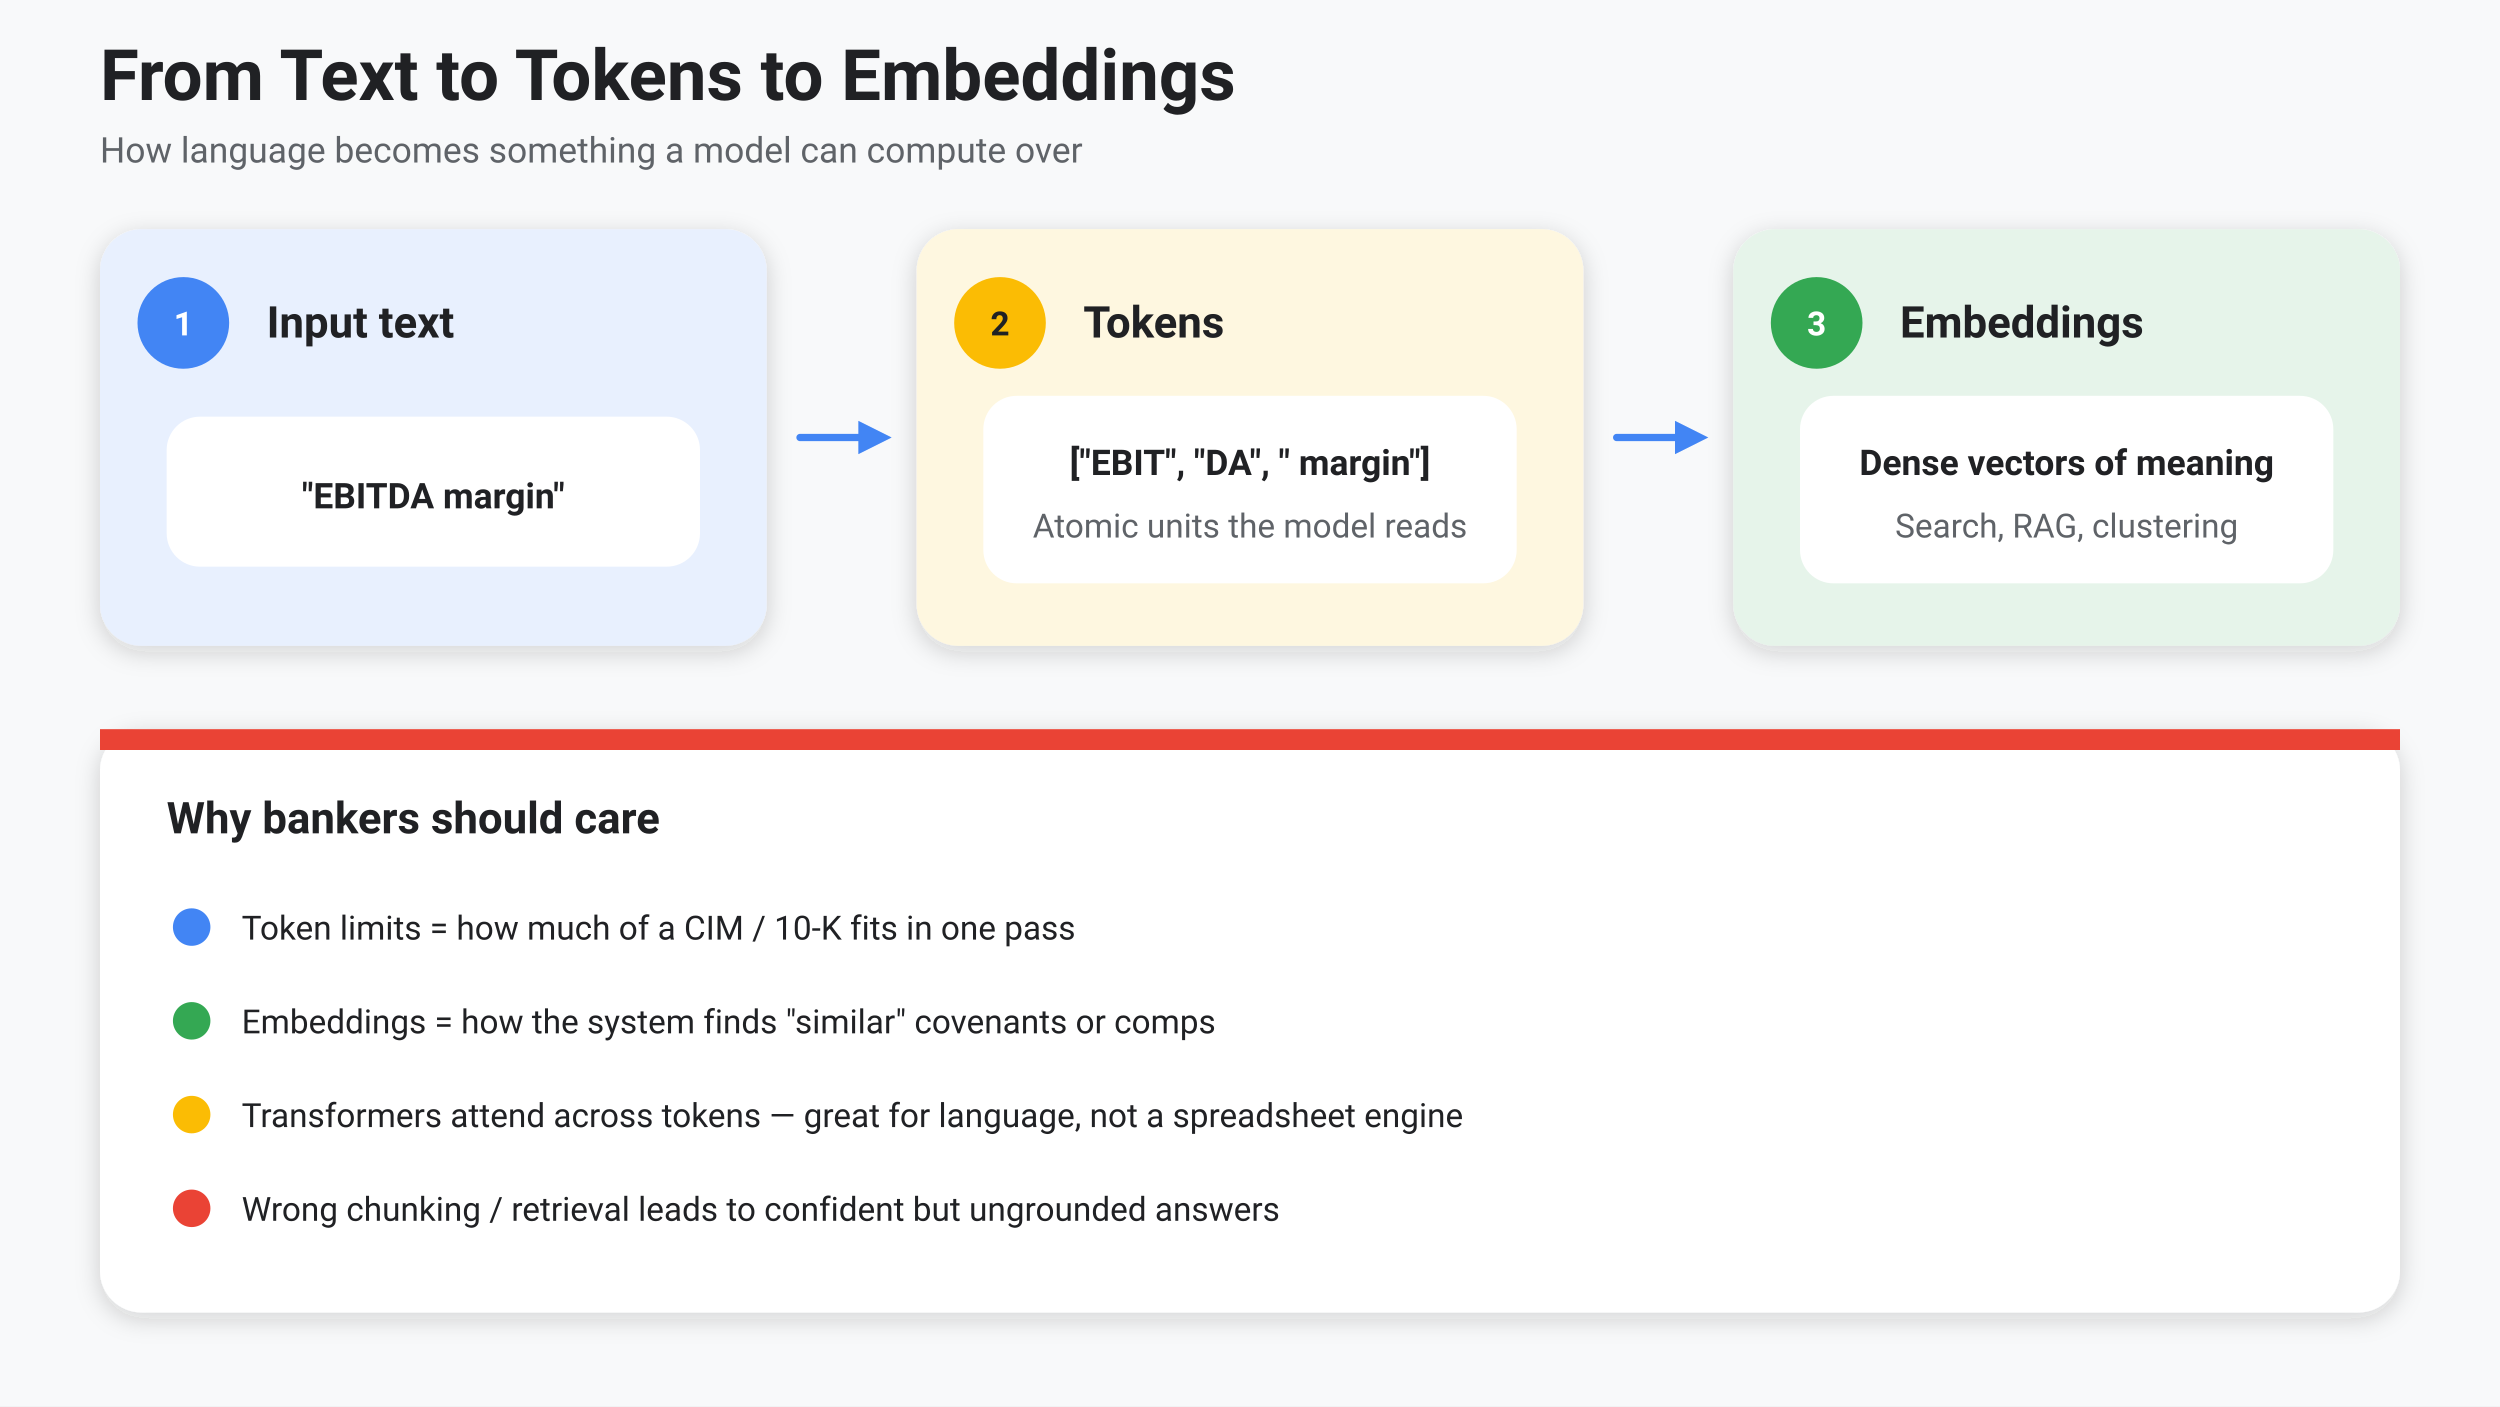
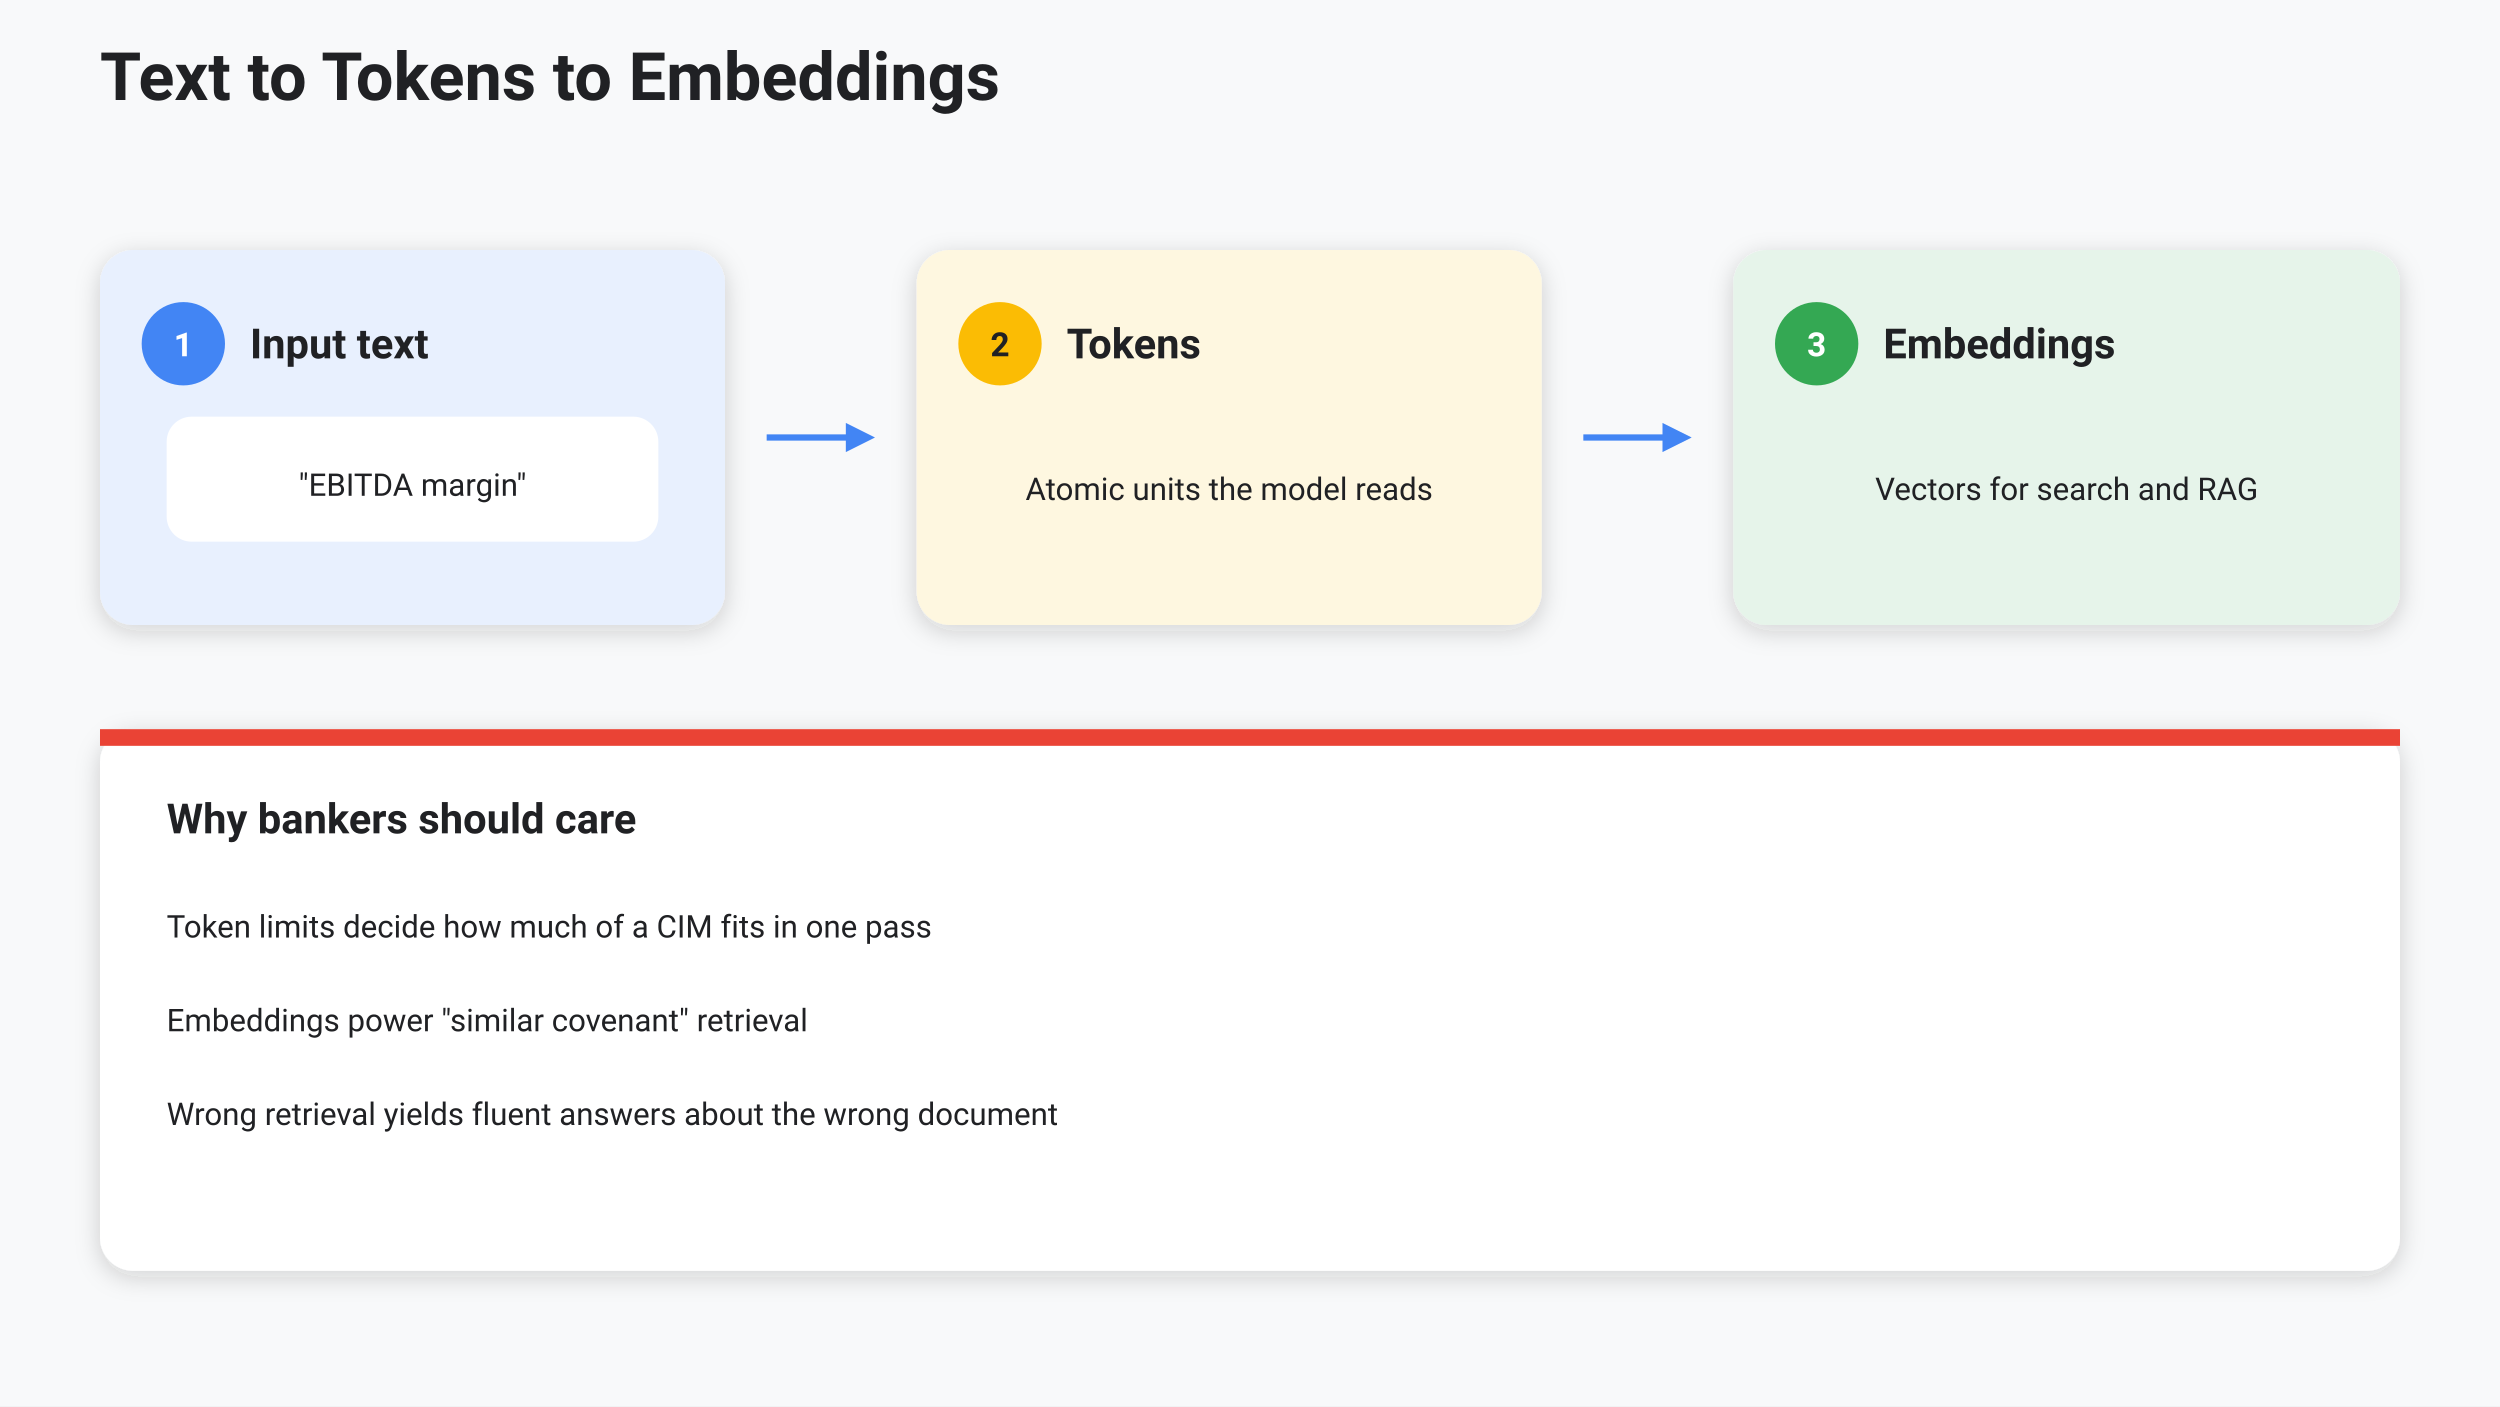
- <svg xmlns="http://www.w3.org/2000/svg" width="1200" height="675" viewBox="0 0 1200 675" role="img">
+ <svg xmlns="http://www.w3.org/2000/svg" width="1200" height="675" viewBox="0 0 1200 675">
  <defs>
-     <filter id="elev1" x="-40%" y="-40%" width="180%" height="180%">
-       <feDropShadow dx="0" dy="1" stdDeviation="2" flood-color="#202124" flood-opacity="0.16" />
-     </filter>
    <filter id="elev2" x="-40%" y="-40%" width="180%" height="180%">
      <feDropShadow dx="0" dy="3" stdDeviation="6" flood-color="#202124" flood-opacity="0.18" />
    </filter>
    <style type="text/css">
-       .title { font-family: Roboto, 'Google Sans', 'Helvetica Neue', Arial, sans-serif; font-size: 34px; font-weight: 700; fill: #202124; }
-       .sub { font-family: Roboto, Arial, sans-serif; font-size: 17px; font-weight: 400; fill: #5F6368; }
-       .h2 { font-family: Roboto, 'Google Sans', Arial, sans-serif; font-size: 21px; font-weight: 700; fill: #202124; }
-       .h3 { font-family: Roboto, Arial, sans-serif; font-size: 17px; font-weight: 700; fill: #202124; }
-       .body { font-family: Roboto, Arial, sans-serif; font-size: 16px; font-weight: 400; fill: #5F6368; }
-       .body-ink { font-family: Roboto, Arial, sans-serif; font-size: 16px; font-weight: 400; fill: #202124; }
-       .label { font-family: Roboto, Arial, sans-serif; font-size: 12px; font-weight: 700; fill: #5F6368; letter-spacing: 1.2px; }
-       .chip { font-family: Roboto, Arial, sans-serif; font-size: 14px; font-weight: 600; }
-       .num { font-family: Roboto, Arial, sans-serif; font-size: 16px; font-weight: 700; fill: #FFFFFF; }
+       .title { font-family: Roboto, Arial, sans-serif; font-size: 32px; font-weight: 700; fill: #202124; }
+       .sub { font-family: Roboto, Arial, sans-serif; font-size: 16px; fill: #5F6368; }
+       .h2 { font-family: Roboto, Arial, sans-serif; font-size: 20px; font-weight: 700; fill: #202124; }
+       .body { font-family: Roboto, Arial, sans-serif; font-size: 15px; fill: #5F6368; }
+       .body-ink { font-family: Roboto, Arial, sans-serif; font-size: 15px; fill: #202124; }
+       .num { font-family: Roboto, Arial, sans-serif; font-size: 16px; font-weight: 700; fill: #FFF; }
      .num-dark { font-family: Roboto, Arial, sans-serif; font-size: 16px; font-weight: 700; fill: #202124; }
-       .on-dark { fill: #FFFFFF; }
+       .on-dark { fill: #FFF; }
    </style>
  </defs>
  <rect width="1200" height="675" fill="#F8F9FA" />
-   <text x="48" y="48" class="title">From Text to Tokens to Embeddings</text>
-   <text x="48" y="78" class="sub">How language becomes something a model can compute over</text>
-   <rect x="48" y="110" width="320" height="200" rx="20" fill="#E8F0FE" filter="url(#elev2)" />
-   <circle cx="88" cy="155" r="22" fill="#4285F4" />
-   <text x="88" y="161" text-anchor="middle" class="num">1</text>
-   <text x="128" y="162" class="h2">Input text</text>
-   <rect x="80" y="200" width="256" height="72" rx="16" fill="#FFFFFF" />
-   <text x="208" y="244" text-anchor="middle" class="h3">"EBITDA margin"</text>
-   <line x1="384" y1="210" x2="416" y2="210" stroke="#4285F4" stroke-width="3.5" stroke-linecap="round" />
-   <polygon points="428,210 412,202 412,218" fill="#4285F4" />
-   <rect x="440" y="110" width="320" height="200" rx="20" fill="#FEF7E0" filter="url(#elev2)" />
-   <circle cx="480" cy="155" r="22" fill="#FBBC04" />
-   <text x="480" y="161" text-anchor="middle" class="num-dark">2</text>
-   <text x="520" y="162" class="h2">Tokens</text>
-   <rect x="472" y="190" width="256" height="90" rx="16" fill="#FFFFFF" />
-   <text x="600" y="228" text-anchor="middle" class="h3" font-size="15">["EBIT", "DA", " margin"]</text>
-   <text x="600" y="258" text-anchor="middle" class="body">Atomic units the model reads</text>
-   <line x1="776" y1="210" x2="808" y2="210" stroke="#4285F4" stroke-width="3.5" stroke-linecap="round" />
-   <polygon points="820,210 804,202 804,218" fill="#4285F4" />
-   <rect x="832" y="110" width="320" height="200" rx="20" fill="#E6F4EA" filter="url(#elev2)" />
-   <circle cx="872" cy="155" r="22" fill="#34A853" />
-   <text x="872" y="161" text-anchor="middle" class="num">3</text>
-   <text x="912" y="162" class="h2">Embeddings</text>
-   <rect x="864" y="190" width="256" height="90" rx="16" fill="#FFFFFF" />
-   <text x="992" y="228" text-anchor="middle" class="h3" font-size="16">Dense vectors of meaning</text>
-   <text x="992" y="258" text-anchor="middle" class="body">Search, RAG, clustering</text>
-   <rect x="48" y="350" width="1104" height="280" rx="20" fill="#FFFFFF" filter="url(#elev2)" />
-   <rect x="48" y="350" width="1104" height="10" fill="#EA4335" />
+   <text x="48" y="48" class="title">Text to Tokens to Embeddings</text>
+   <rect x="48" y="120" width="300" height="180" rx="16" fill="#E8F0FE" filter="url(#elev2)" />
+   <circle cx="88" cy="165" r="20" fill="#4285F4" />
+   <text x="88" y="171" text-anchor="middle" class="num">1</text>
+   <text x="120" y="172" class="h2">Input text</text>
+   <rect x="80" y="200" width="236" height="60" rx="12" fill="#FFFFFF" />
+   <text x="198" y="238" text-anchor="middle" class="body-ink">"EBITDA margin"</text>
+   <line x1="368" y1="210" x2="408" y2="210" stroke="#4285F4" stroke-width="3" />
+   <polygon points="420,210 406,203 406,217" fill="#4285F4" />
+   <rect x="440" y="120" width="300" height="180" rx="16" fill="#FEF7E0" filter="url(#elev2)" />
+   <circle cx="480" cy="165" r="20" fill="#FBBC04" />
+   <text x="480" y="171" text-anchor="middle" class="num-dark">2</text>
+   <text x="512" y="172" class="h2">Tokens</text>
+   <text x="590" y="240" text-anchor="middle" class="body-ink">Atomic units the model reads</text>
+   <line x1="760" y1="210" x2="800" y2="210" stroke="#4285F4" stroke-width="3" />
+   <polygon points="812,210 798,203 798,217" fill="#4285F4" />
+   <rect x="832" y="120" width="320" height="180" rx="16" fill="#E6F4EA" filter="url(#elev2)" />
+   <circle cx="872" cy="165" r="20" fill="#34A853" />
+   <text x="872" y="171" text-anchor="middle" class="num">3</text>
+   <text x="904" y="172" class="h2">Embeddings</text>
+   <text x="992" y="240" text-anchor="middle" class="body-ink">Vectors for search and RAG</text>
+   <rect x="48" y="350" width="1104" height="260" rx="16" fill="#FFFFFF" filter="url(#elev2)" />
+   <rect x="48" y="350" width="1104" height="8" fill="#EA4335" />
  <text x="80" y="400" class="h2">Why bankers should care</text>
-   <circle cx="92" cy="445" r="9" fill="#4285F4" />
-   <text x="116" y="451" class="body-ink" font-size="17">Token limits = how much of a CIM / 10-K fits in one pass</text>
-   <circle cx="92" cy="490" r="9" fill="#34A853" />
-   <text x="116" y="496" class="body-ink" font-size="17">Embeddings = how the system finds "similar" covenants or comps</text>
-   <circle cx="92" cy="535" r="9" fill="#FBBC04" />
-   <text x="116" y="541" class="body-ink" font-size="17">Transformers attend across tokens — great for language, not a spreadsheet engine</text>
-   <circle cx="92" cy="580" r="9" fill="#EA4335" />
-   <text x="116" y="586" class="body-ink" font-size="17">Wrong chunking / retrieval leads to confident but ungrounded answers</text>
+   <text x="80" y="450" class="body-ink">Token limits decide how much of a CIM fits in one pass</text>
+   <text x="80" y="495" class="body-ink">Embeddings power "similar covenant" retrieval</text>
+   <text x="80" y="540" class="body-ink">Wrong retrieval yields fluent answers about the wrong document</text>
</svg>
